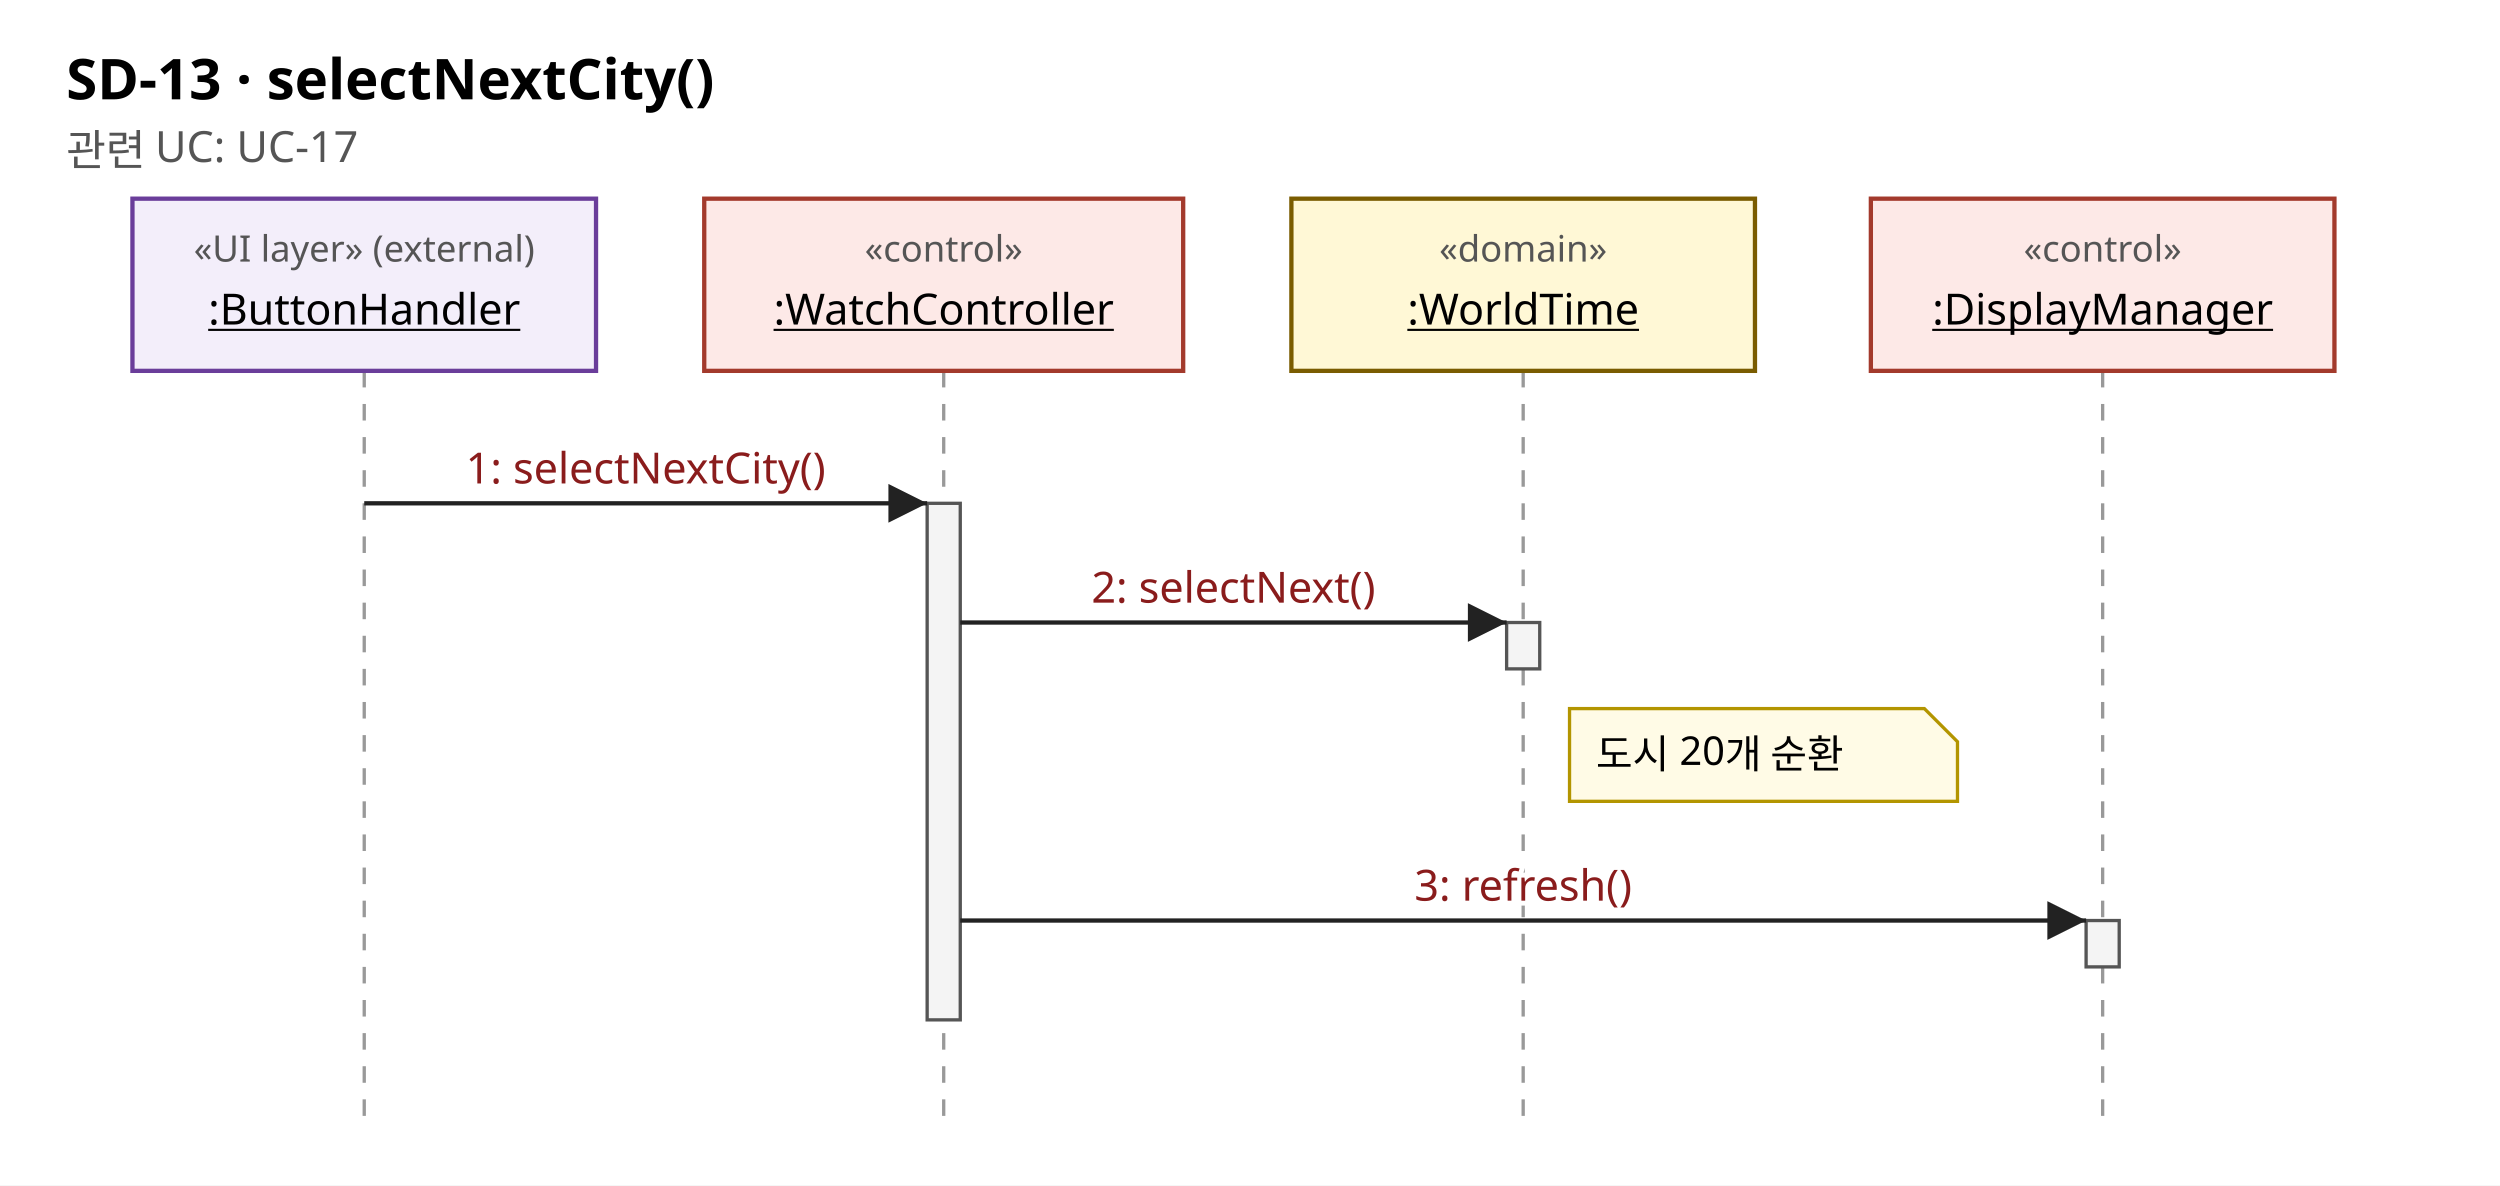
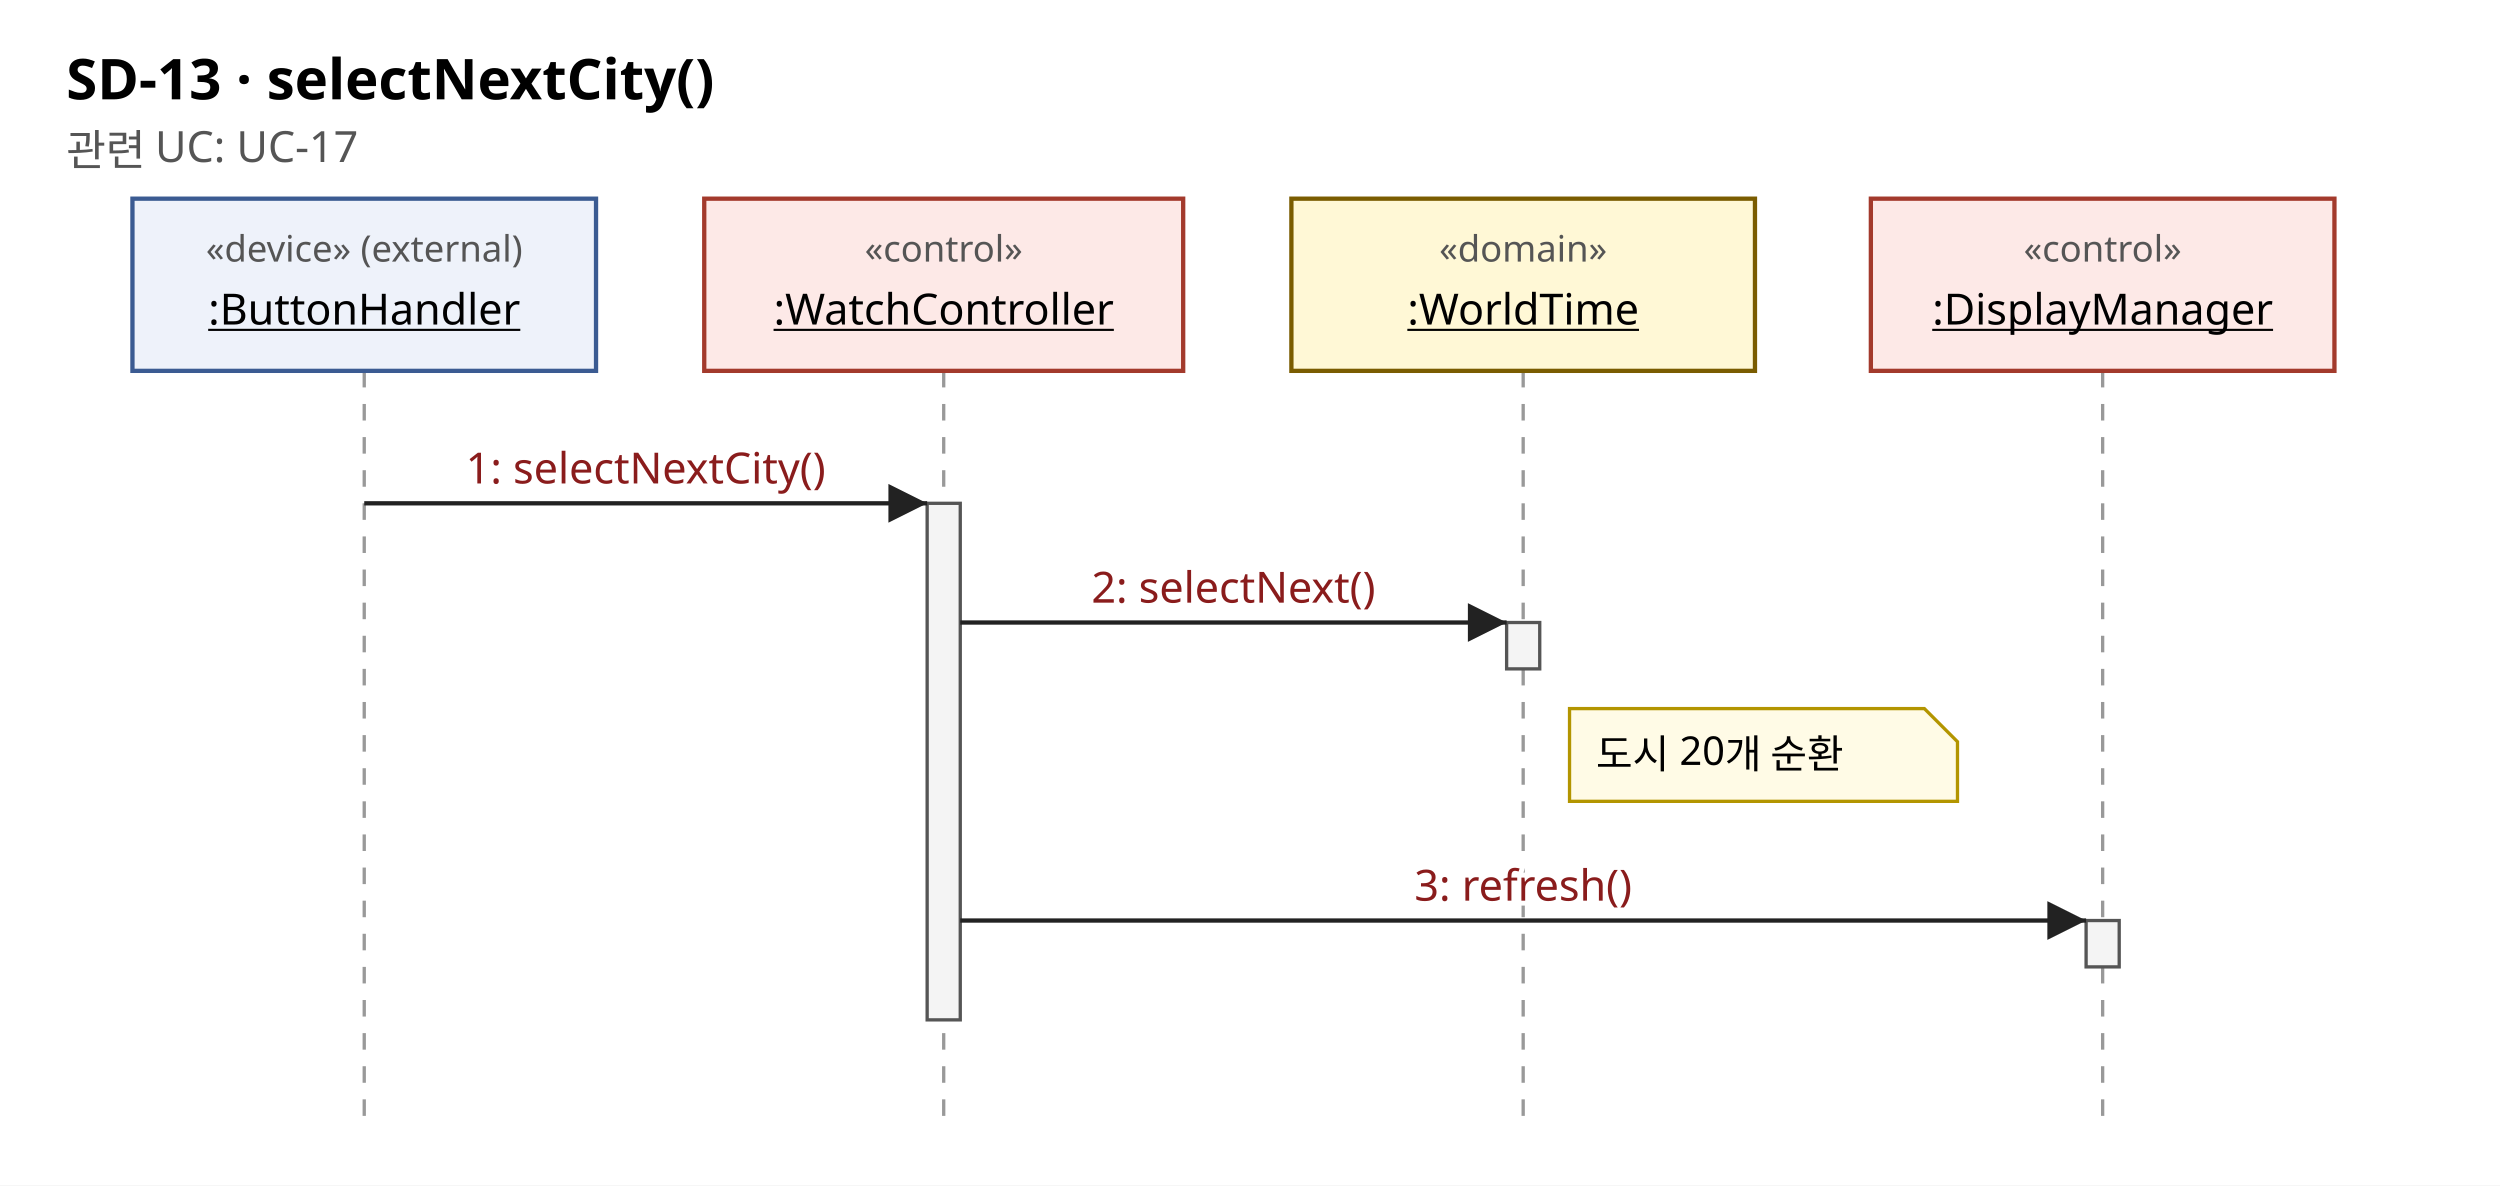
<svg xmlns="http://www.w3.org/2000/svg" width="755" height="358" viewBox="0 0 755 358" font-family="Malgun Gothic, Apple SD Gothic Neo, Noto Sans KR, WenQuanYi Zen Hei, sans-serif">
  <defs>
    <marker id="f" viewBox="0 0 10 10" refX="10" refY="5" markerWidth="9" markerHeight="9" orient="auto">
      <path d="M0,0 L10,5 L0,10 z" fill="#222" />
    </marker>
  </defs>
  <rect width="755" height="358" fill="#fff" />
  <text x="20" y="30" font-size="17" font-weight="bold">SD-13 · selectNextCity()</text>
  <text x="20" y="50" font-size="13" fill="#555">관련 UC: UC-17</text>
  <line x1="110" y1="112" x2="110" y2="338" stroke="#999" stroke-dasharray="5 5" />
-   <rect x="40.0" y="60" width="140" height="52" fill="#f3eefa" stroke="#6a3d9a" stroke-width="1.3" />
-   <text x="110" y="79" text-anchor="middle" font-size="11" fill="#555">«UI layer» (external)</text>
+   <rect x="40.0" y="60" width="140" height="52" fill="#eef2fa" stroke="#3b5b92" stroke-width="1.3" />
+   <text x="110" y="79" text-anchor="middle" font-size="11" fill="#555">«device» (external)</text>
  <text x="110" y="98" text-anchor="middle" font-size="13" text-decoration="underline">:ButtonHandler</text>
  <line x1="285" y1="112" x2="285" y2="338" stroke="#999" stroke-dasharray="5 5" />
  <rect x="212.68" y="60" width="144.64" height="52" fill="#fde9e7" stroke="#a33a2c" stroke-width="1.3" />
  <text x="285" y="79" text-anchor="middle" font-size="11" fill="#555">«control»</text>
  <text x="285" y="98" text-anchor="middle" font-size="13" text-decoration="underline">:WatchController</text>
  <line x1="460" y1="112" x2="460" y2="338" stroke="#999" stroke-dasharray="5 5" />
  <rect x="390.0" y="60" width="140" height="52" fill="#fff8d6" stroke="#7a5c00" stroke-width="1.3" />
  <text x="460" y="79" text-anchor="middle" font-size="11" fill="#555">«domain»</text>
  <text x="460" y="98" text-anchor="middle" font-size="13" text-decoration="underline">:WorldTime</text>
  <line x1="635" y1="112" x2="635" y2="338" stroke="#999" stroke-dasharray="5 5" />
  <rect x="565.0" y="60" width="140" height="52" fill="#fde9e7" stroke="#a33a2c" stroke-width="1.3" />
  <text x="635" y="79" text-anchor="middle" font-size="11" fill="#555">«control»</text>
  <text x="635" y="98" text-anchor="middle" font-size="13" text-decoration="underline">:DisplayManager</text>
  <rect x="455" y="188" width="10" height="14" fill="#f4f4f4" stroke="#555" />
  <rect x="630" y="278" width="10" height="14" fill="#f4f4f4" stroke="#555" />
  <rect x="280" y="152" width="10" height="156" fill="#f4f4f4" stroke="#555" />
  <line x1="110" y1="152" x2="280" y2="152" stroke="#222" stroke-width="1.3" marker-end="url(#f)" />
  <text x="195.0" y="146" text-anchor="middle" font-size="13" fill="#8a1c1c" stroke="#fff" stroke-width="3" paint-order="stroke">1: selectNextCity()</text>
  <line x1="290" y1="188" x2="455" y2="188" stroke="#222" stroke-width="1.3" marker-end="url(#f)" />
  <text x="372.5" y="182" text-anchor="middle" font-size="13" fill="#8a1c1c" stroke="#fff" stroke-width="3" paint-order="stroke">2: selectNext()</text>
  <path d="M474,214 h107.16 l10,10 v18 h-117.16 z" fill="#fffbe6" stroke="#b39500" />
  <text x="482" y="232" font-size="12">도시 20개 순환</text>
  <line x1="290" y1="278" x2="630" y2="278" stroke="#222" stroke-width="1.3" marker-end="url(#f)" />
  <text x="460.0" y="272" text-anchor="middle" font-size="13" fill="#8a1c1c" stroke="#fff" stroke-width="3" paint-order="stroke">3: refresh()</text>
</svg>
